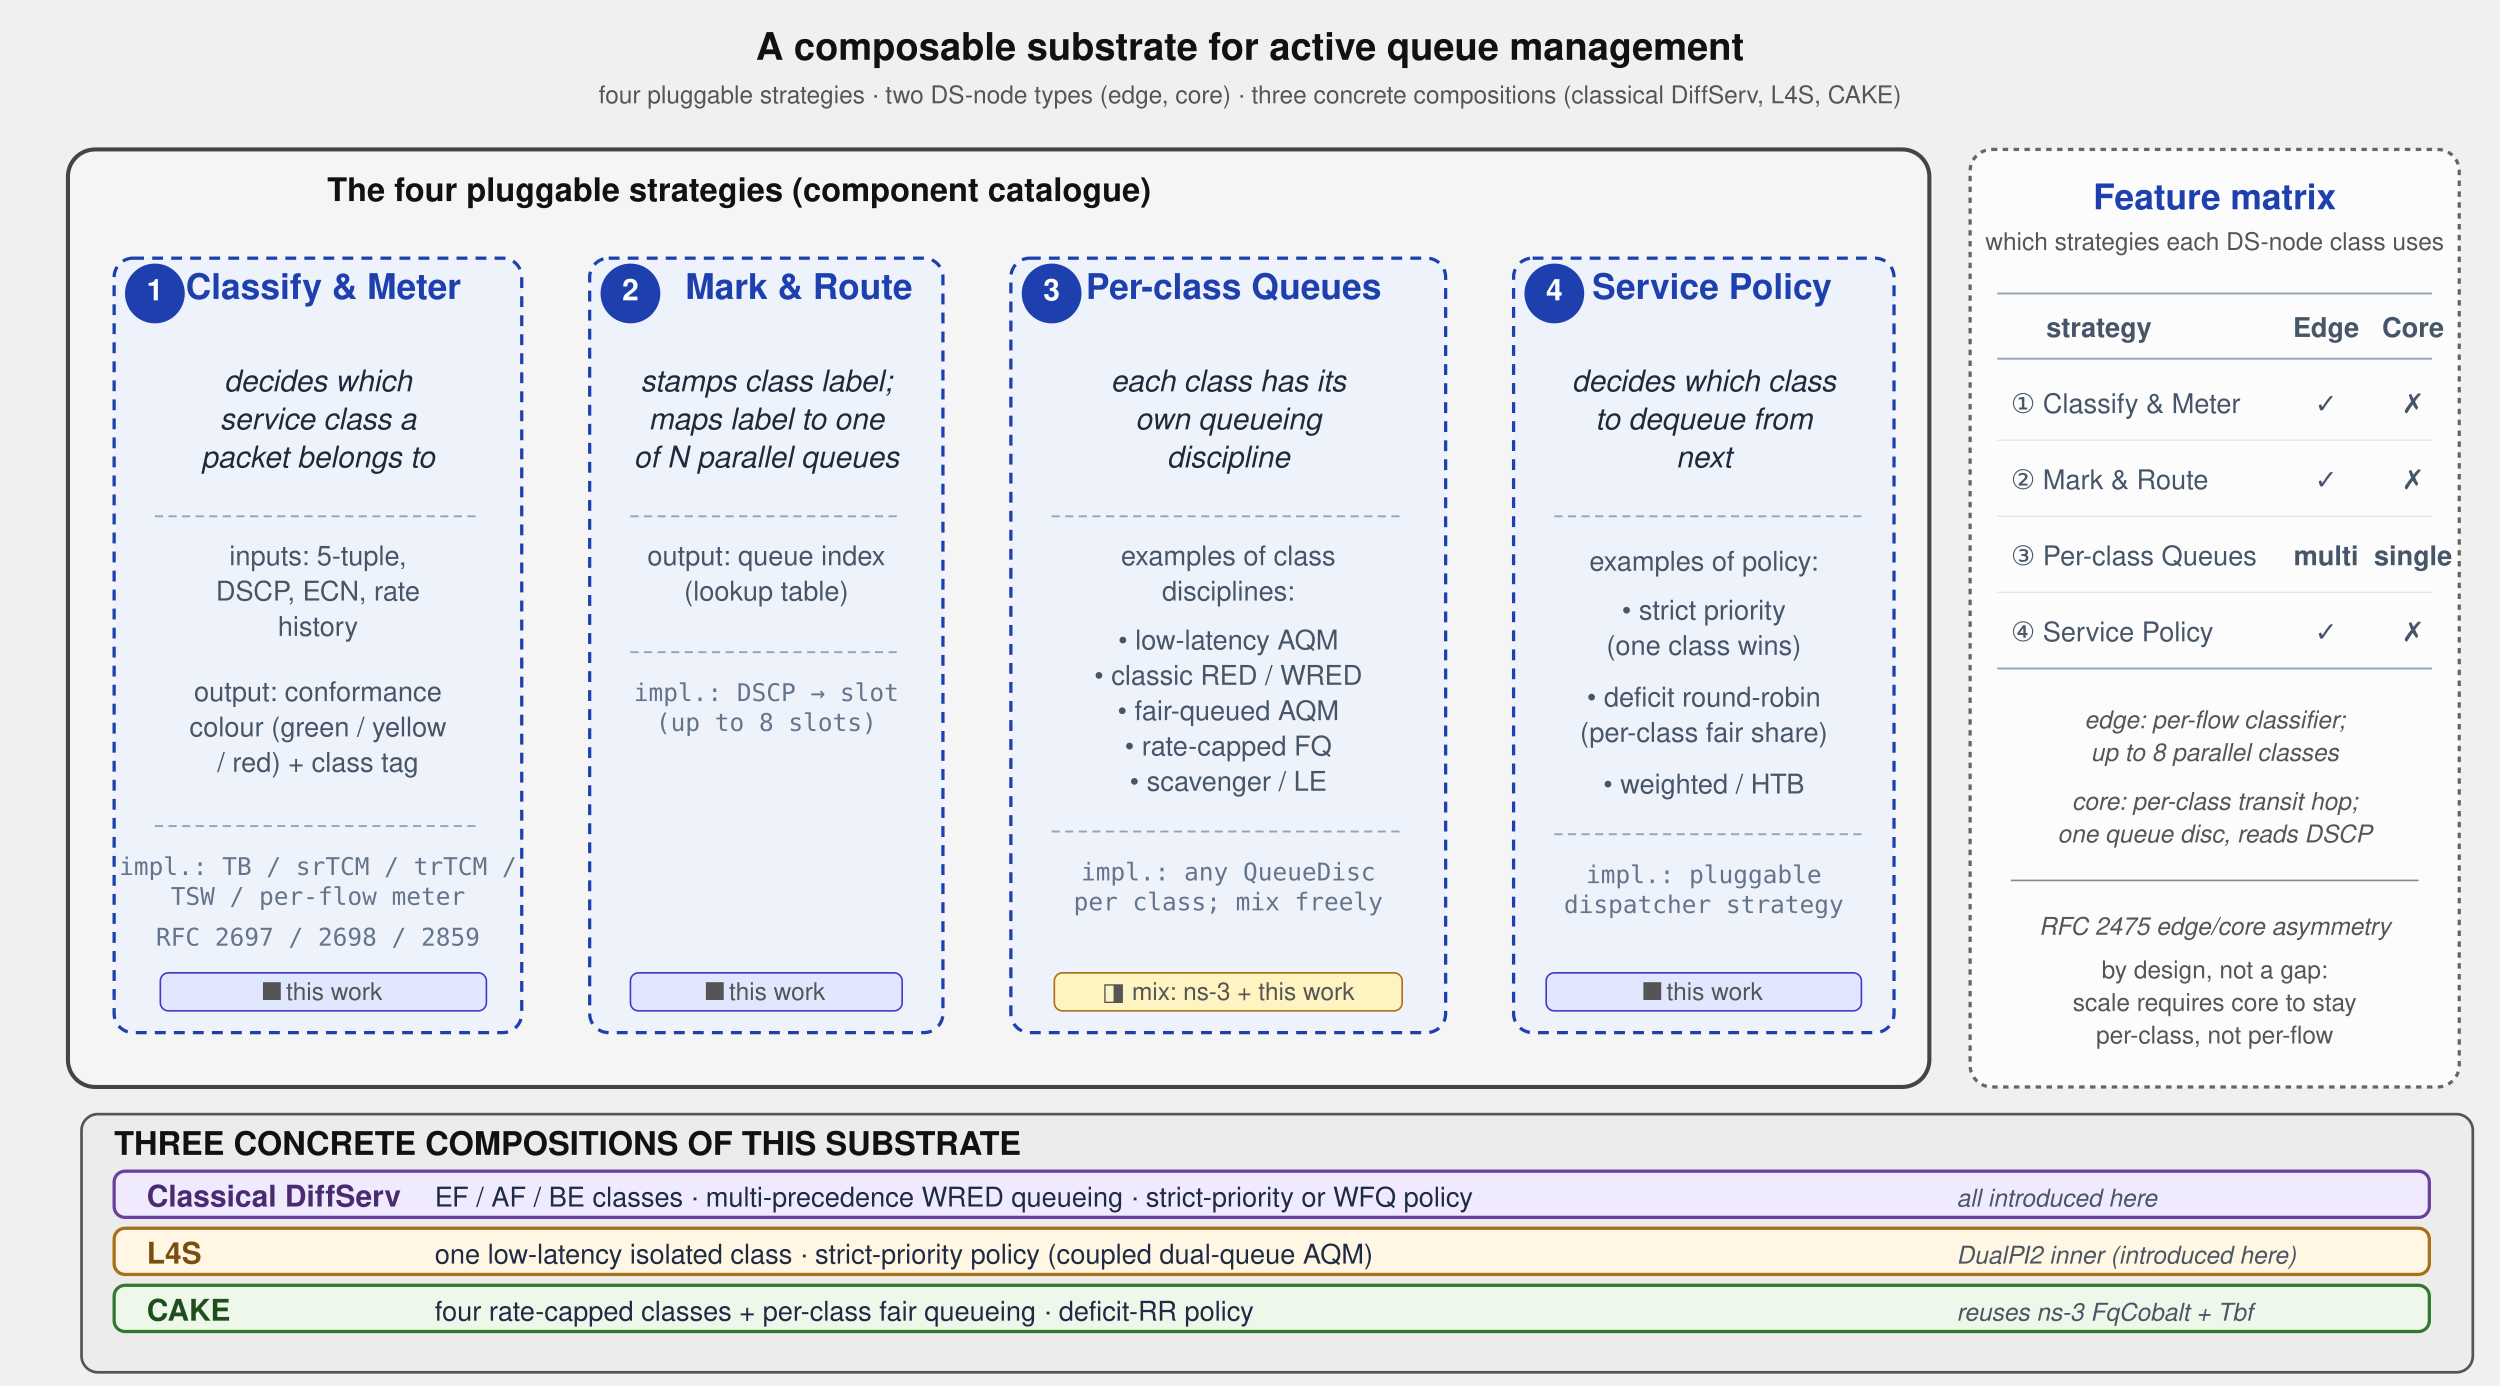
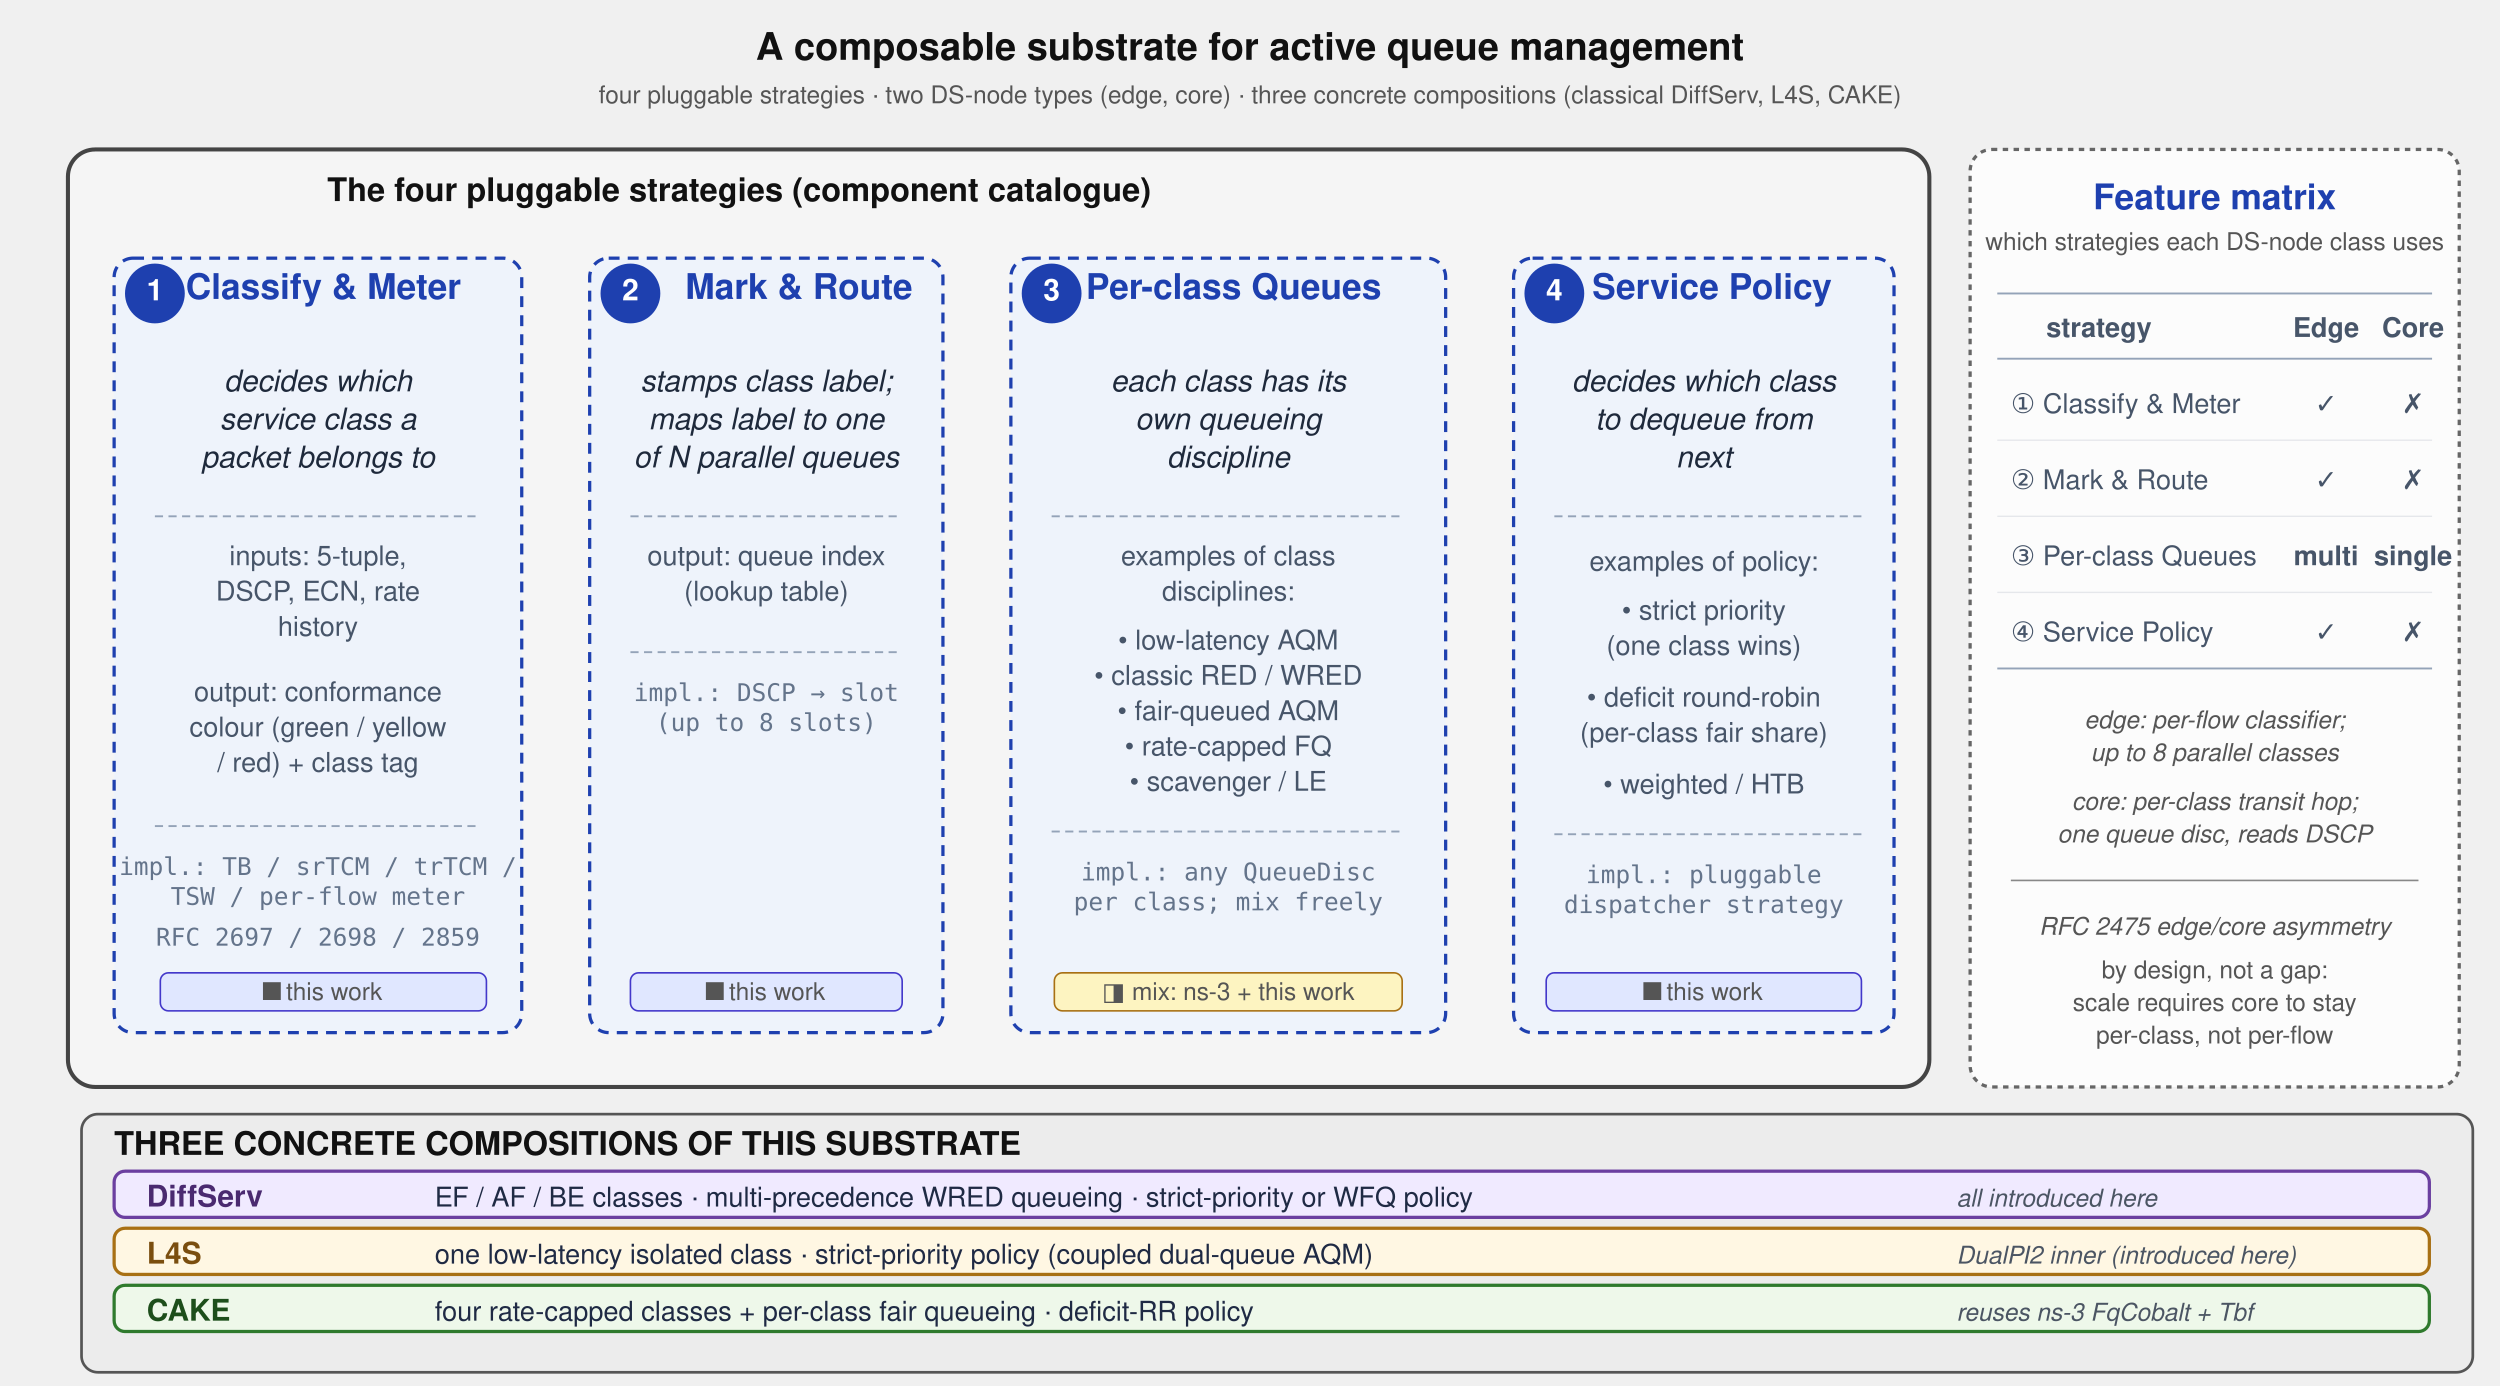
<svg xmlns="http://www.w3.org/2000/svg" viewBox="0 0 920 510" font-family="'Linux Biolinum','Helvetica','Arial',sans-serif">
  <defs>
    <marker id="arrow" viewBox="0 0 10 10" refX="9" refY="5" markerWidth="7" markerHeight="7" orient="auto-start-reverse">
      <path d="M0,0 L10,5 L0,10 Z" fill="#333" />
    </marker>
    <style>
      text             { font-size: 11px; fill: #111; }
      .title           { font-weight: 600; font-size: 12px; }
      .big-title       { font-weight: 600; font-size: 14px; }
      .subtitle        { font-size: 9px;  fill: #555; }
      .stage-name      { font-weight: 600; font-size: 13px; fill: #1e40af; }
      .role-statement  { font-size: 11px; font-style: italic; fill: #1e293b; }
      .role-output     { font-size: 10px; fill: #475569; }
      .impl-hint       { font-family: 'Consolas','Menlo','DejaVu Sans Mono',monospace;
                         font-size: 9px; fill: #64748b; }
      .container       { fill: #fafafa; stroke: #888; stroke-width: 1.2; }
      .composer        { fill: #f5f5f5; stroke: #444; stroke-width: 1.5; }
      .core-box        { fill: #fcfcfc; stroke: #666; stroke-width: 1.2;
                         stroke-dasharray: 2 2; }
      .stage           { fill: #eef3fb; stroke: #1e40af; stroke-width: 1.2;
                         stroke-dasharray: 4 3; }
      .badge           { fill: #1e40af; stroke: none; }
      .badge-text      { fill: #ffffff; font-size: 11px; font-weight: 700;
                         text-anchor: middle; dominant-baseline: central; }
      .foundation      { fill: #ececec; stroke: #555; stroke-width: 1; }
      .client-ds       { fill: #f0eaff; stroke: #6b3fa0; stroke-width: 1.2; }
      .client-l4s      { fill: #fff7e3; stroke: #a87014; stroke-width: 1.2; }
      .client-cake     { fill: #eef8ea; stroke: #2f7a2d; stroke-width: 1.2; }
      .client-head     { font-weight: 700; font-size: 11px; }
      .client-body     { font-size: 10px; fill: #1f2a44; }
      .client-reuse    { font-size: 9px; font-style: italic; fill: #4b5563; }
      .client-ds-t     { fill: #4a2a70; }
      .client-l4s-t    { fill: #7a4e0f; }
      .client-cake-t   { fill: #1d4e1b; }
    </style>
  </defs>
  <text x="460" y="22" text-anchor="middle" class="big-title">
    A composable substrate for active queue management
  </text>
  <text x="460" y="38" text-anchor="middle" class="subtitle">
    four pluggable strategies  ·  two DS-node types (edge, core)  ·  three concrete compositions (classical DiffServ, L4S, CAKE)
  </text>
  <g transform="translate(-95, 0)">
    <rect x="120" y="55" width="685" height="345" rx="10" class="composer" />
    <text x="367" y="74" text-anchor="middle" class="title">The four pluggable strategies (component catalogue)</text>
    <rect x="137" y="95" width="150" height="285" rx="7" class="stage" />
    <circle cx="152" cy="108" r="11" class="badge" />
    <text x="152" y="108" class="badge-text">1</text>
    <text x="214" y="110" text-anchor="middle" class="stage-name">Classify &amp; Meter</text>
    <text x="212" y="144" text-anchor="middle" class="role-statement">decides which</text>
    <text x="212" y="158" text-anchor="middle" class="role-statement">service class a</text>
    <text x="212" y="172" text-anchor="middle" class="role-statement">packet belongs to</text>
    <line x1="152" y1="190" x2="272" y2="190" stroke="#94a3b8" stroke-width="0.7" stroke-dasharray="3 2" />
    <text x="212" y="208" text-anchor="middle" class="role-output">inputs: 5-tuple,</text>
    <text x="212" y="221" text-anchor="middle" class="role-output">DSCP, ECN, rate</text>
    <text x="212" y="234" text-anchor="middle" class="role-output">history</text>
    <text x="212" y="258" text-anchor="middle" class="role-output">output: conformance</text>
    <text x="212" y="271" text-anchor="middle" class="role-output">colour (green / yellow</text>
    <text x="212" y="284" text-anchor="middle" class="role-output">/ red) + class tag</text>
    <line x1="152" y1="304" x2="272" y2="304" stroke="#94a3b8" stroke-width="0.7" stroke-dasharray="3 2" />
    <text x="212" y="322" text-anchor="middle" class="impl-hint">impl.: TB / srTCM / trTCM /</text>
    <text x="212" y="333" text-anchor="middle" class="impl-hint">TSW / per-flow meter</text>
    <text x="212" y="348" text-anchor="middle" class="impl-hint">RFC 2697 / 2698 / 2859</text>
    <rect x="154" y="358" width="120" height="14" rx="3" fill="#e0e7ff" stroke="#4338ca" stroke-width="0.6" />
    <text x="214" y="368" text-anchor="middle" class="subtitle" fill="#312e81">■ this work</text>
    <rect x="312" y="95" width="130" height="285" rx="7" class="stage" />
    <circle cx="327" cy="108" r="11" class="badge" />
    <text x="327" y="108" class="badge-text">2</text>
    <text x="389" y="110" text-anchor="middle" class="stage-name">Mark &amp; Route</text>
    <text x="377" y="144" text-anchor="middle" class="role-statement">stamps class label;</text>
    <text x="377" y="158" text-anchor="middle" class="role-statement">maps label to one</text>
    <text x="377" y="172" text-anchor="middle" class="role-statement">of N parallel queues</text>
    <line x1="327" y1="190" x2="427" y2="190" stroke="#94a3b8" stroke-width="0.7" stroke-dasharray="3 2" />
    <text x="377" y="208" text-anchor="middle" class="role-output">output: queue index</text>
    <text x="377" y="221" text-anchor="middle" class="role-output">(lookup table)</text>
    <line x1="327" y1="240" x2="427" y2="240" stroke="#94a3b8" stroke-width="0.7" stroke-dasharray="3 2" />
    <text x="377" y="258" text-anchor="middle" class="impl-hint">impl.: DSCP → slot</text>
    <text x="377" y="269" text-anchor="middle" class="impl-hint">(up to 8 slots)</text>
    <rect x="327" y="358" width="100" height="14" rx="3" fill="#e0e7ff" stroke="#4338ca" stroke-width="0.6" />
    <text x="377" y="368" text-anchor="middle" class="subtitle" fill="#312e81">■ this work</text>
    <rect x="467" y="95" width="160" height="285" rx="7" class="stage" />
    <circle cx="482" cy="108" r="11" class="badge" />
    <text x="482" y="108" class="badge-text">3</text>
    <text x="549" y="110" text-anchor="middle" class="stage-name">Per-class Queues</text>
    <text x="547" y="144" text-anchor="middle" class="role-statement">each class has its</text>
    <text x="547" y="158" text-anchor="middle" class="role-statement">own queueing</text>
    <text x="547" y="172" text-anchor="middle" class="role-statement">discipline</text>
    <line x1="482" y1="190" x2="612" y2="190" stroke="#94a3b8" stroke-width="0.7" stroke-dasharray="3 2" />
    <text x="547" y="208" text-anchor="middle" class="role-output">examples of class</text>
    <text x="547" y="221" text-anchor="middle" class="role-output">disciplines:</text>
    <text x="547" y="239" text-anchor="middle" class="role-output">• low-latency AQM</text>
    <text x="547" y="252" text-anchor="middle" class="role-output">• classic RED / WRED</text>
    <text x="547" y="265" text-anchor="middle" class="role-output">• fair-queued AQM</text>
    <text x="547" y="278" text-anchor="middle" class="role-output">• rate-capped FQ</text>
    <text x="547" y="291" text-anchor="middle" class="role-output">• scavenger / LE</text>
    <line x1="482" y1="306" x2="612" y2="306" stroke="#94a3b8" stroke-width="0.7" stroke-dasharray="3 2" />
    <text x="547" y="324" text-anchor="middle" class="impl-hint">impl.: any QueueDisc</text>
    <text x="547" y="335" text-anchor="middle" class="impl-hint">per class; mix freely</text>
    <rect x="483" y="358" width="128" height="14" rx="3" fill="#fdf4c1" stroke="#a87014" stroke-width="0.6" />
    <text x="547" y="368" text-anchor="middle" class="subtitle" fill="#7a4e0f">◨ mix: ns-3 + this work</text>
    <rect x="652" y="95" width="140" height="285" rx="7" class="stage" />
    <circle cx="667" cy="108" r="11" class="badge" />
    <text x="667" y="108" class="badge-text">4</text>
    <text x="725" y="110" text-anchor="middle" class="stage-name">Service Policy</text>
    <text x="722" y="144" text-anchor="middle" class="role-statement">decides which class</text>
    <text x="722" y="158" text-anchor="middle" class="role-statement">to dequeue from</text>
    <text x="722" y="172" text-anchor="middle" class="role-statement">next</text>
    <line x1="667" y1="190" x2="782" y2="190" stroke="#94a3b8" stroke-width="0.7" stroke-dasharray="3 2" />
    <text x="722" y="210" text-anchor="middle" class="role-output">examples of policy:</text>
    <text x="722" y="228" text-anchor="middle" class="role-output">• strict priority</text>
    <text x="722" y="241" text-anchor="middle" class="role-output">(one class wins)</text>
    <text x="722" y="260" text-anchor="middle" class="role-output">• deficit round-robin</text>
    <text x="722" y="273" text-anchor="middle" class="role-output">(per-class fair share)</text>
    <text x="722" y="292" text-anchor="middle" class="role-output">• weighted / HTB</text>
    <line x1="667" y1="307" x2="782" y2="307" stroke="#94a3b8" stroke-width="0.7" stroke-dasharray="3 2" />
    <text x="722" y="325" text-anchor="middle" class="impl-hint">impl.: pluggable</text>
    <text x="722" y="336" text-anchor="middle" class="impl-hint">dispatcher strategy</text>
    <rect x="664" y="358" width="116" height="14" rx="3" fill="#e0e7ff" stroke="#4338ca" stroke-width="0.6" />
    <text x="722" y="368" text-anchor="middle" class="subtitle" fill="#312e81">■ this work</text>
  </g>
  <rect x="725" y="55" width="180" height="345" rx="8" class="core-box" />
  <text x="815" y="77" text-anchor="middle" class="stage-name">Feature matrix</text>
  <text x="815" y="92" text-anchor="middle" class="subtitle">which strategies each DS-node class uses</text>
  <line x1="735" y1="108" x2="895" y2="108" stroke="#94a3b8" stroke-width="0.7" />
  <text x="753" y="124" class="role-output" font-weight="600">strategy</text>
  <text x="856" y="124" text-anchor="middle" class="role-output" font-weight="600">Edge</text>
  <text x="888" y="124" text-anchor="middle" class="role-output" font-weight="600">Core</text>
  <line x1="735" y1="132" x2="895" y2="132" stroke="#94a3b8" stroke-width="0.7" />
  <text x="740" y="152" class="role-output">① Classify &amp; Meter</text>
  <text x="856" y="152" text-anchor="middle" class="role-output" fill="#1d4e1b" font-weight="700">✓</text>
  <text x="888" y="152" text-anchor="middle" class="role-output" fill="#a83232" font-weight="700">✗</text>
  <line x1="735" y1="162" x2="895" y2="162" stroke="#e5e7eb" stroke-width="0.5" />
  <text x="740" y="180" class="role-output">② Mark &amp; Route</text>
  <text x="856" y="180" text-anchor="middle" class="role-output" fill="#1d4e1b" font-weight="700">✓</text>
  <text x="888" y="180" text-anchor="middle" class="role-output" fill="#a83232" font-weight="700">✗</text>
  <line x1="735" y1="190" x2="895" y2="190" stroke="#e5e7eb" stroke-width="0.5" />
  <text x="740" y="208" class="role-output">③ Per-class Queues</text>
  <text x="856" y="208" text-anchor="middle" class="role-output" fill="#1d4e1b" font-size="9" font-weight="600">multi</text>
  <text x="888" y="208" text-anchor="middle" class="role-output" fill="#a87014" font-size="9" font-weight="600">single</text>
  <line x1="735" y1="218" x2="895" y2="218" stroke="#e5e7eb" stroke-width="0.5" />
  <text x="740" y="236" class="role-output">④ Service Policy</text>
  <text x="856" y="236" text-anchor="middle" class="role-output" fill="#1d4e1b" font-weight="700">✓</text>
  <text x="888" y="236" text-anchor="middle" class="role-output" fill="#a83232" font-weight="700">✗</text>
  <line x1="735" y1="246" x2="895" y2="246" stroke="#94a3b8" stroke-width="0.7" />
  <text x="815" y="268" text-anchor="middle" class="subtitle" font-style="italic">edge: per-flow classifier;</text>
  <text x="815" y="280" text-anchor="middle" class="subtitle" font-style="italic">up to 8 parallel classes</text>
  <text x="815" y="298" text-anchor="middle" class="subtitle" font-style="italic">core: per-class transit hop;</text>
  <text x="815" y="310" text-anchor="middle" class="subtitle" font-style="italic">one queue disc, reads DSCP</text>
  <line x1="740" y1="324" x2="890" y2="324" stroke="#888" stroke-width="0.6" />
  <text x="815" y="344" text-anchor="middle" class="subtitle" font-style="italic">RFC 2475 edge/core asymmetry</text>
  <text x="815" y="360" text-anchor="middle" class="subtitle">by design, not a gap:</text>
  <text x="815" y="372" text-anchor="middle" class="subtitle">scale requires core to stay</text>
  <text x="815" y="384" text-anchor="middle" class="subtitle">per-class, not per-flow</text>
  <rect x="30" y="410" width="880" height="95" rx="6" class="foundation" />
  <text x="42" y="425" class="title" fill="#333">THREE CONCRETE COMPOSITIONS OF THIS SUBSTRATE</text>
  <rect x="42" y="431" width="852" height="17" rx="4" class="client-ds" />
-   <text x="54" y="444" class="client-head client-ds-t">Classical DiffServ</text>
+   <text x="54" y="444" class="client-head client-ds-t">DiffServ</text>
  <text x="160" y="444" class="client-body">EF / AF / BE classes · multi-precedence WRED queueing · strict-priority or WFQ policy</text>
  <text x="720" y="444" class="client-reuse">all introduced here</text>
  <rect x="42" y="452" width="852" height="17" rx="4" class="client-l4s" />
  <text x="54" y="465" class="client-head client-l4s-t">L4S</text>
  <text x="160" y="465" class="client-body">one low-latency isolated class · strict-priority policy (coupled dual-queue AQM)</text>
  <text x="720" y="465" class="client-reuse">DualPI2 inner (introduced here)</text>
  <rect x="42" y="473" width="852" height="17" rx="4" class="client-cake" />
  <text x="54" y="486" class="client-head client-cake-t">CAKE</text>
  <text x="160" y="486" class="client-body">four rate-capped classes + per-class fair queueing · deficit-RR policy</text>
  <text x="720" y="486" class="client-reuse">reuses ns-3 FqCobalt + Tbf</text>
</svg>
